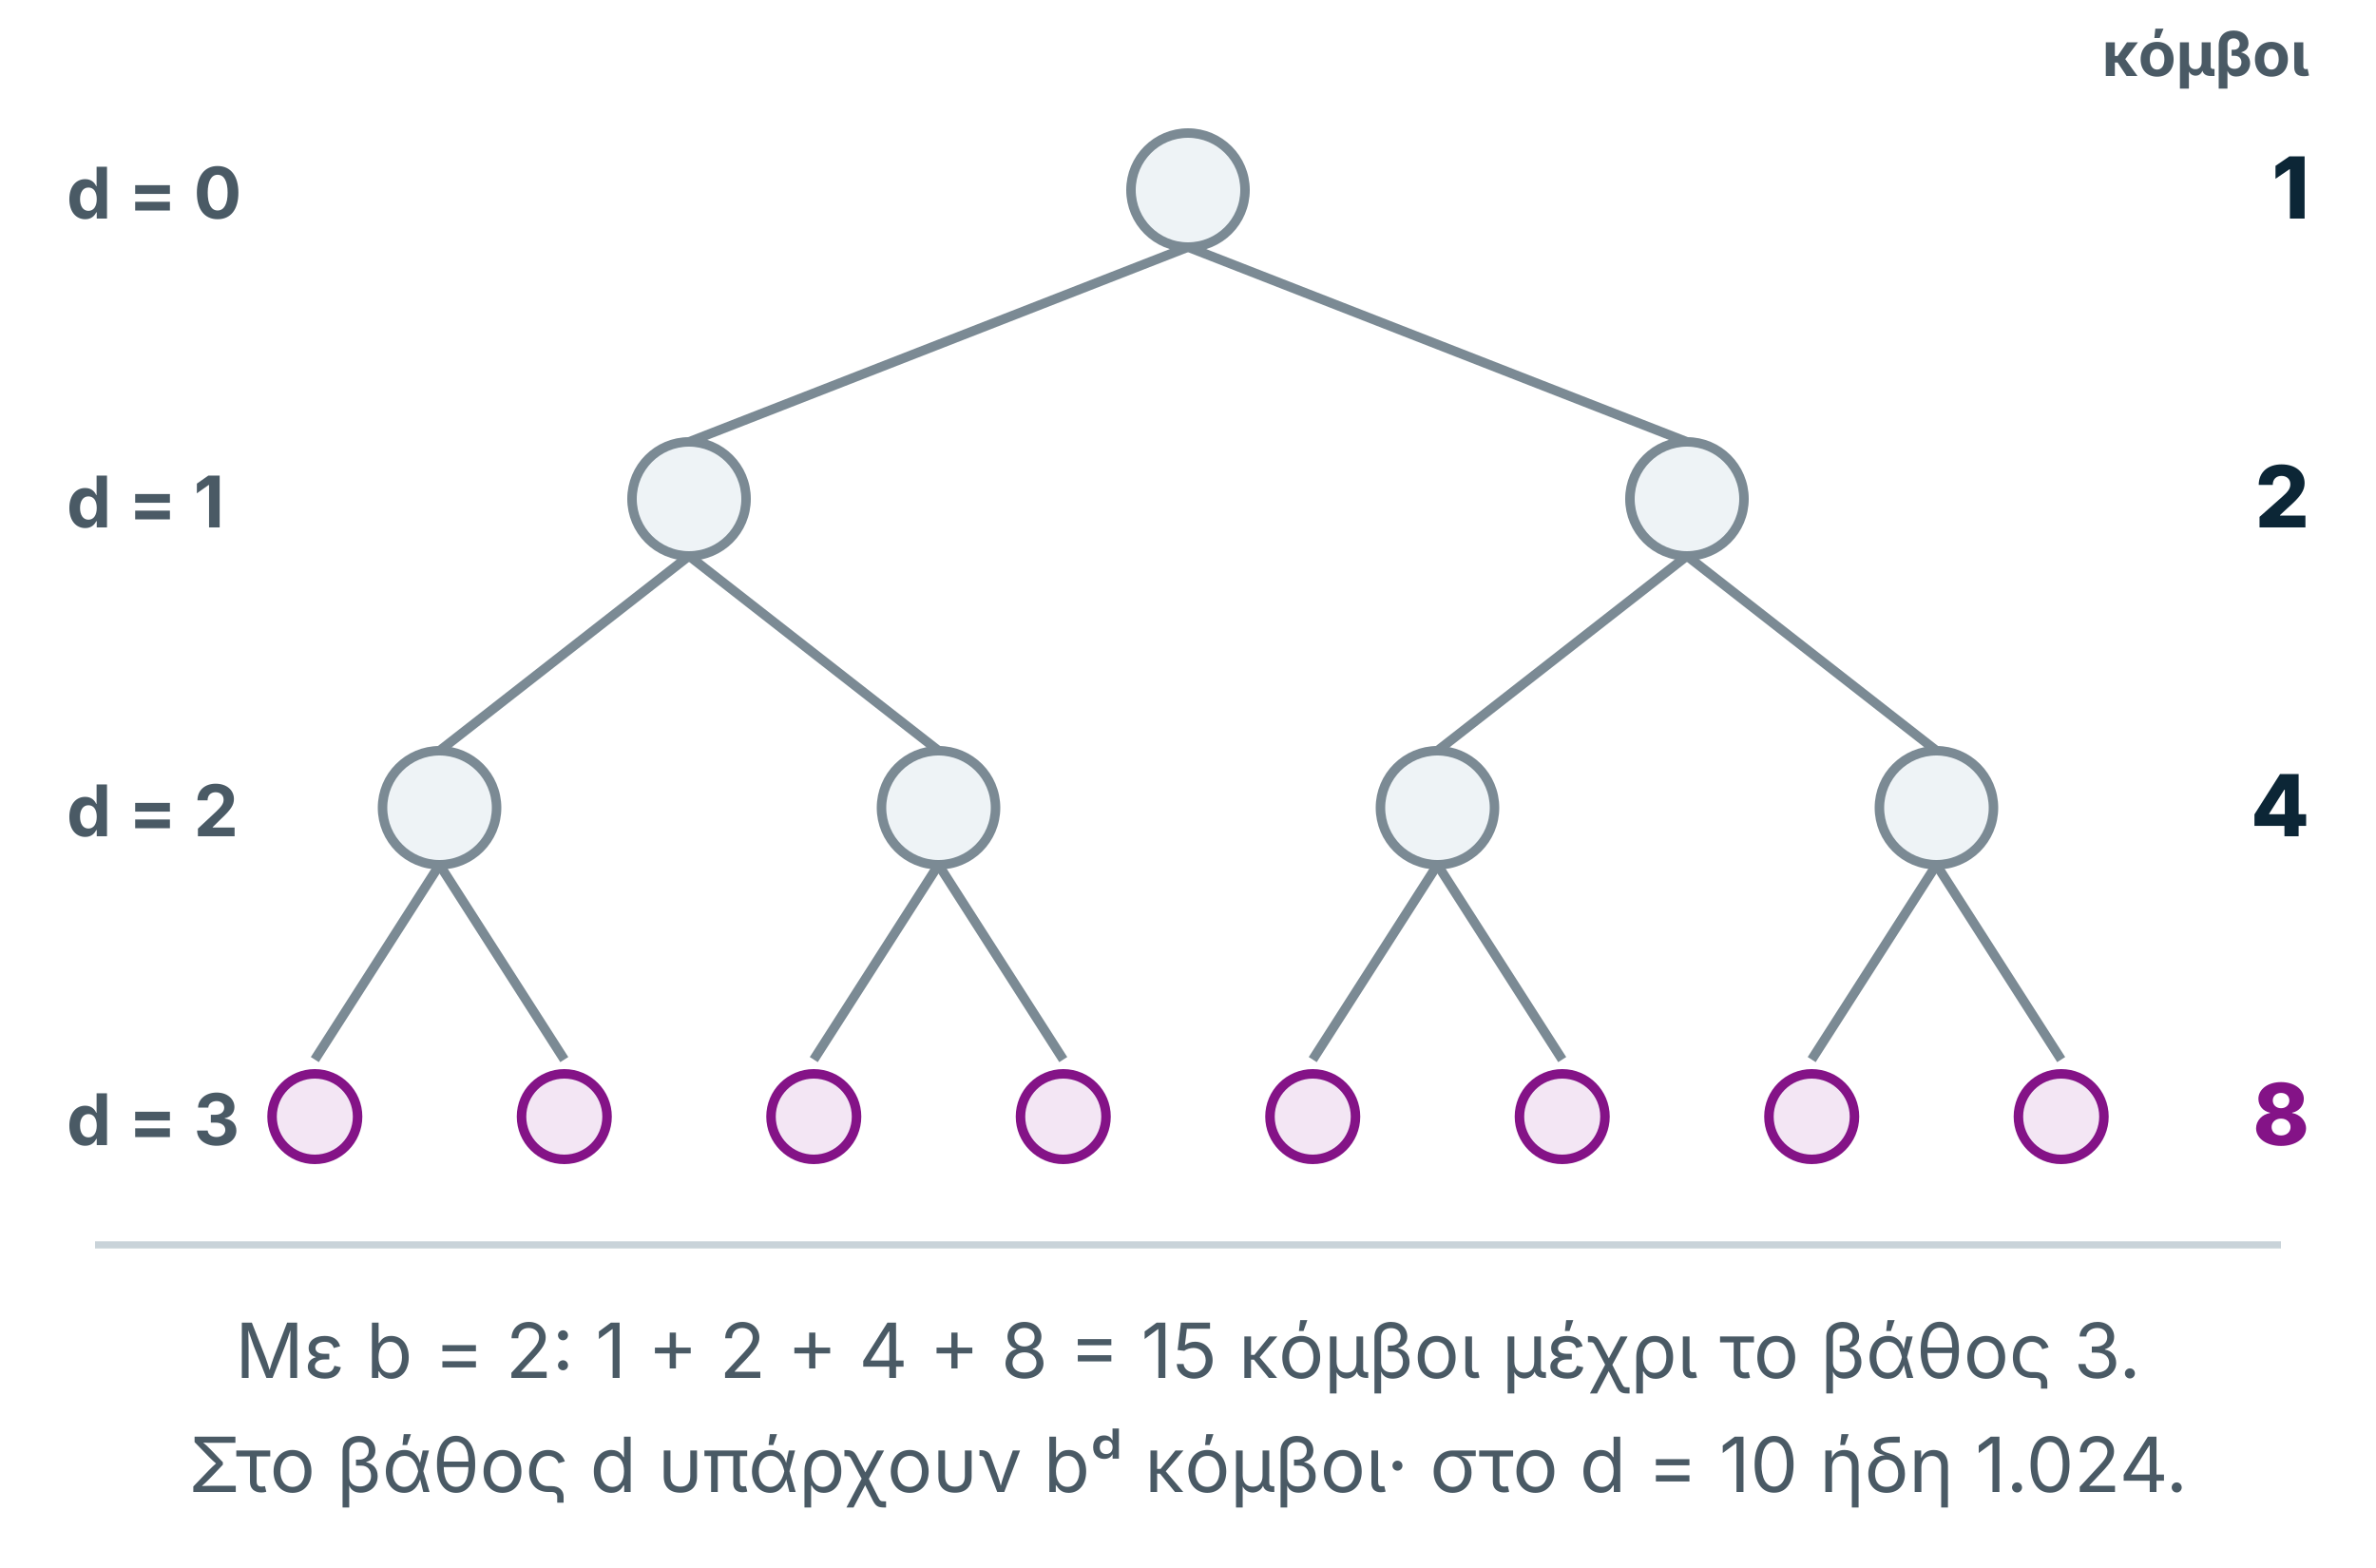
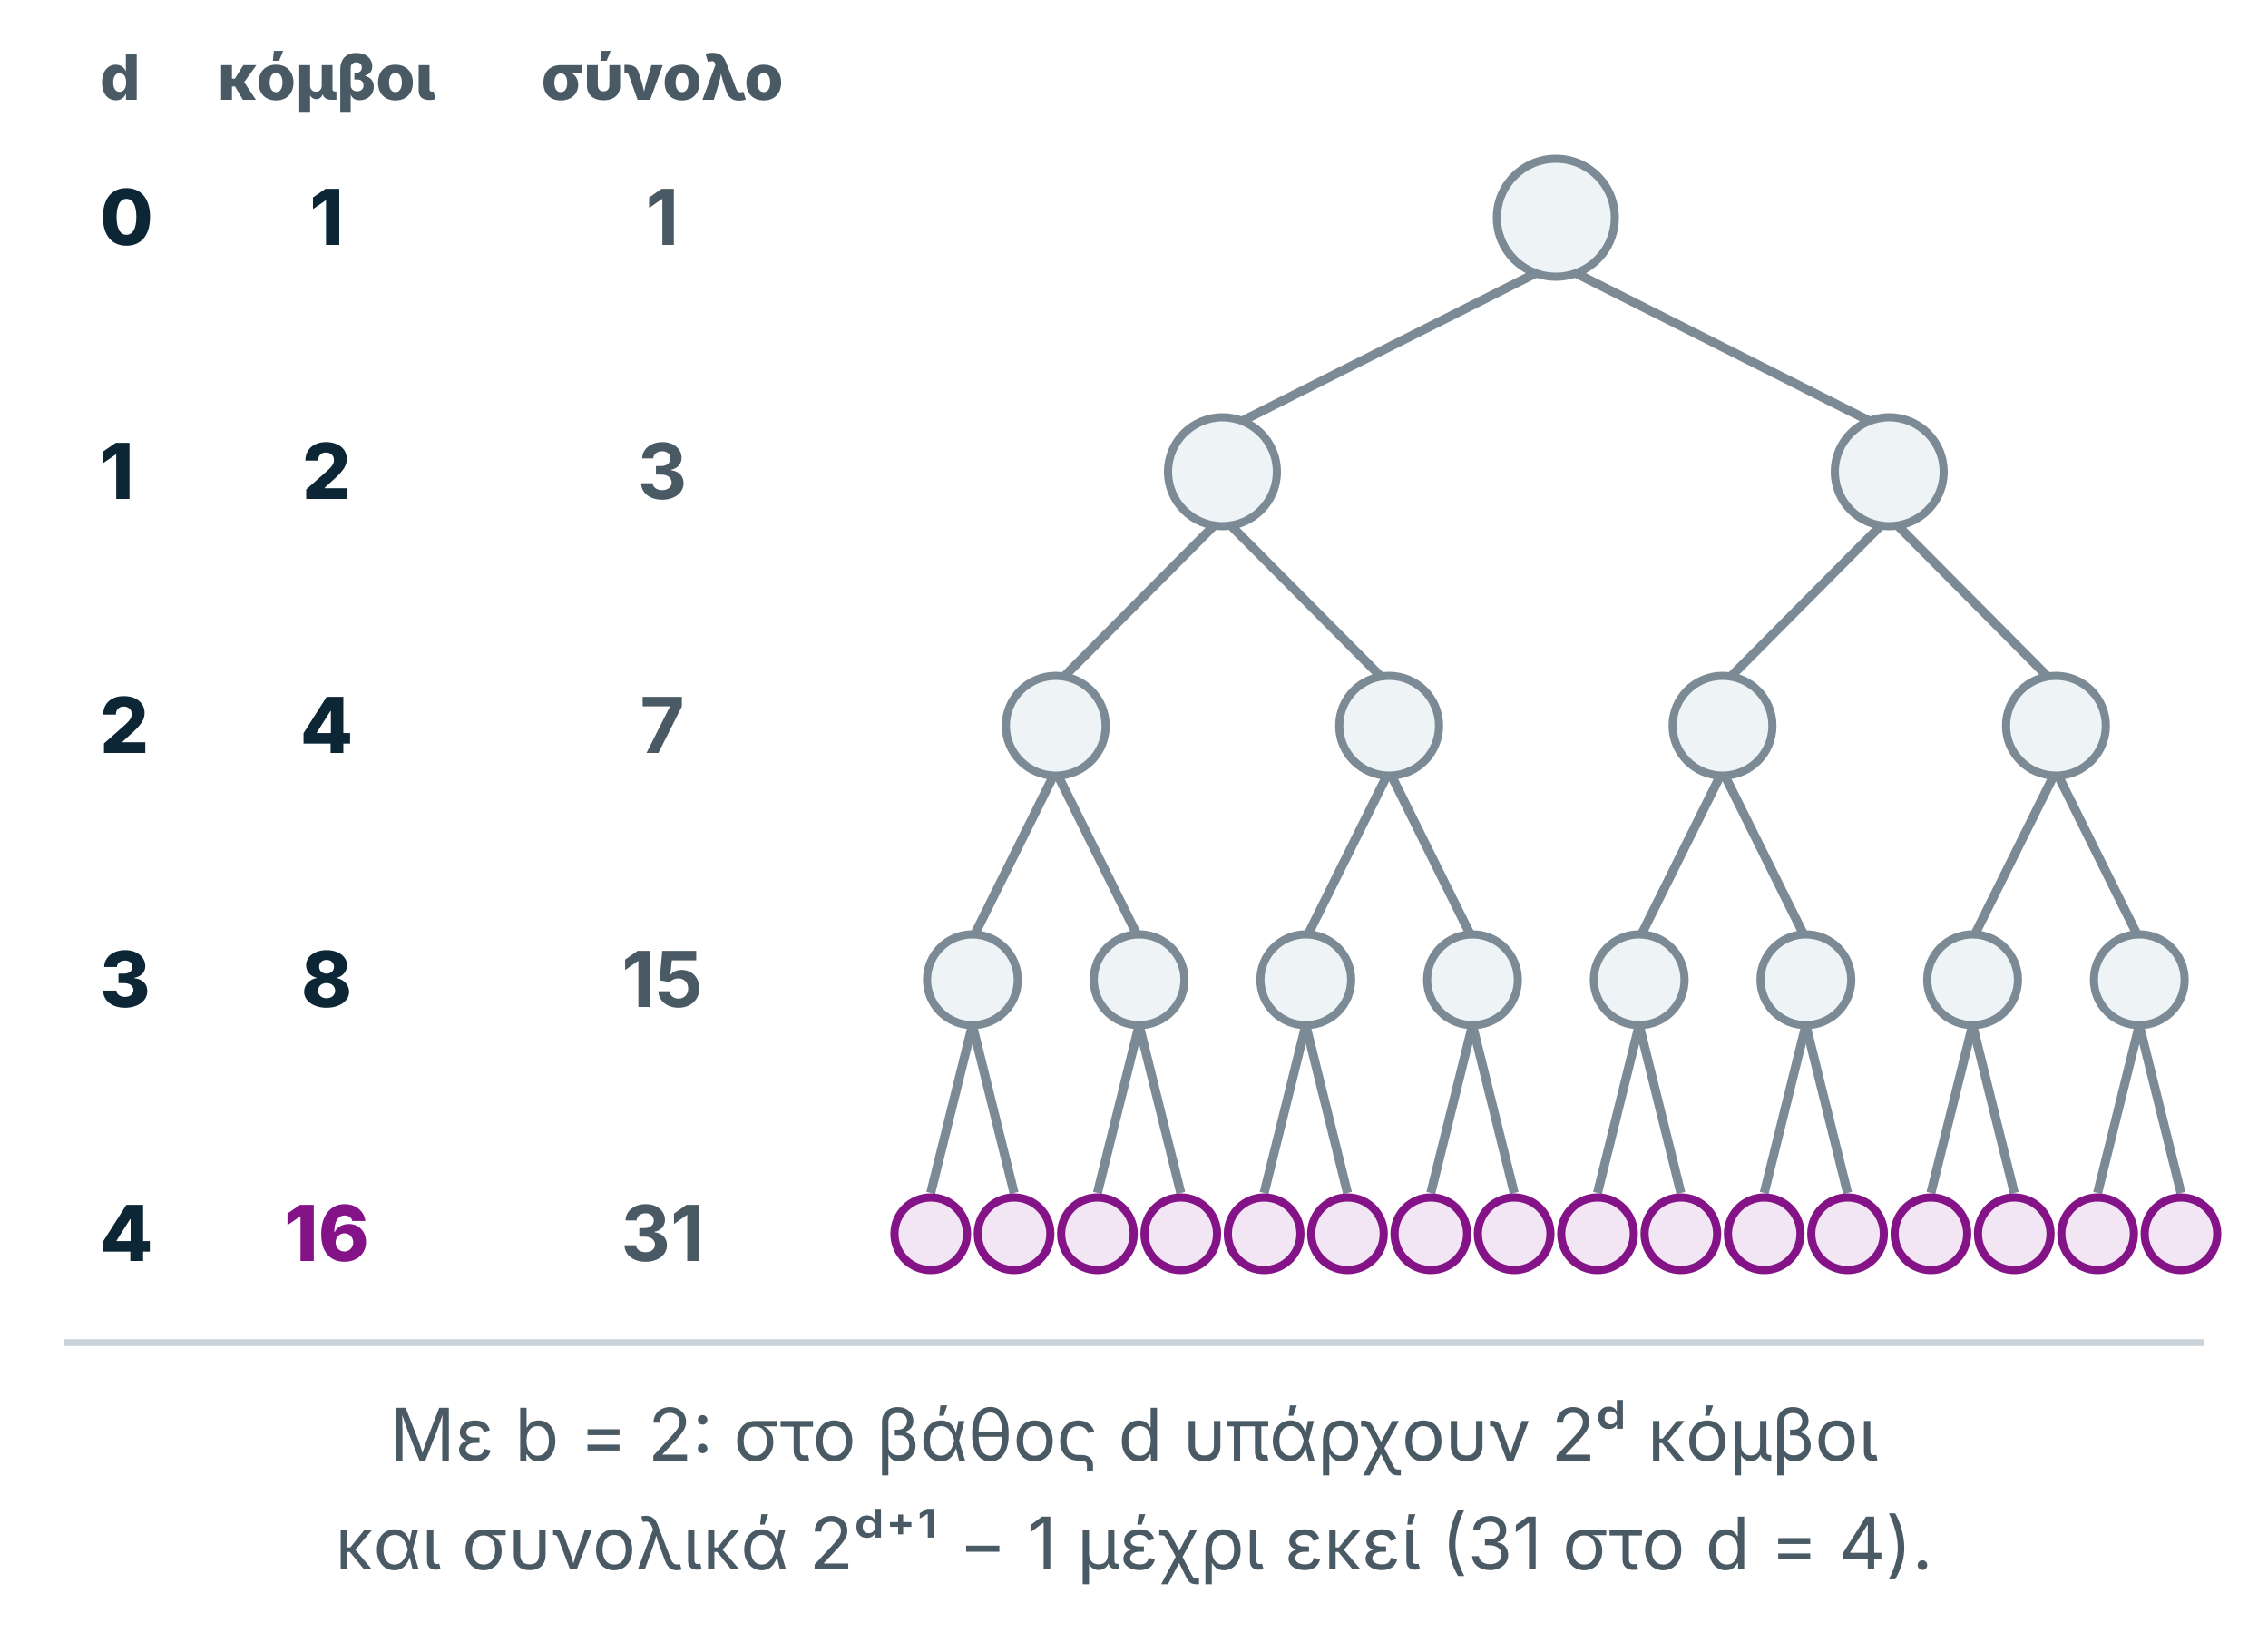
- <svg xmlns="http://www.w3.org/2000/svg" viewBox="0 0 500 330" width="500" height="330" font-family="system-ui, -apple-system, 'Segoe UI', sans-serif">
+ <svg xmlns="http://www.w3.org/2000/svg" viewBox="0 0 500 362" width="500" height="362" font-family="system-ui, -apple-system, 'Segoe UI', sans-serif">
  <defs>
    <marker id="a-ink" viewBox="0 0 10 10" refX="9" refY="5" markerWidth="7" markerHeight="7" orient="auto-start-reverse">
      <path d="M0 0L10 5L0 10z" fill="#0c2636" />
    </marker>
    <marker id="a-acc" viewBox="0 0 10 10" refX="9" refY="5" markerWidth="7" markerHeight="7" orient="auto-start-reverse">
      <path d="M0 0L10 5L0 10z" fill="#841387" />
    </marker>
    <marker id="a-ok" viewBox="0 0 10 10" refX="9" refY="5" markerWidth="7" markerHeight="7" orient="auto-start-reverse">
      <path d="M0 0L10 5L0 10z" fill="#2e7d32" />
    </marker>
    <marker id="a-muted" viewBox="0 0 10 10" refX="9" refY="5" markerWidth="7" markerHeight="7" orient="auto-start-reverse">
      <path d="M0 0L10 5L0 10z" fill="#7b8a94" />
    </marker>
  </defs>
-   <rect width="500" height="330" fill="#ffffff" />
-   <line x1="250" y1="52" x2="145" y2="93" stroke="#7b8a94" stroke-width="2" />
-   <line x1="250" y1="52" x2="355" y2="93" stroke="#7b8a94" stroke-width="2" />
-   <line x1="145" y1="117" x2="92.5" y2="158" stroke="#7b8a94" stroke-width="2" />
-   <line x1="145" y1="117" x2="197.5" y2="158" stroke="#7b8a94" stroke-width="2" />
-   <line x1="355" y1="117" x2="302.5" y2="158" stroke="#7b8a94" stroke-width="2" />
-   <line x1="355" y1="117" x2="407.5" y2="158" stroke="#7b8a94" stroke-width="2" />
-   <line x1="92.5" y1="182" x2="66.25" y2="223" stroke="#7b8a94" stroke-width="2" />
-   <line x1="92.5" y1="182" x2="118.75" y2="223" stroke="#7b8a94" stroke-width="2" />
-   <line x1="197.5" y1="182" x2="171.25" y2="223" stroke="#7b8a94" stroke-width="2" />
-   <line x1="197.5" y1="182" x2="223.75" y2="223" stroke="#7b8a94" stroke-width="2" />
-   <line x1="302.5" y1="182" x2="276.25" y2="223" stroke="#7b8a94" stroke-width="2" />
-   <line x1="302.5" y1="182" x2="328.75" y2="223" stroke="#7b8a94" stroke-width="2" />
-   <line x1="407.5" y1="182" x2="381.25" y2="223" stroke="#7b8a94" stroke-width="2" />
-   <line x1="407.5" y1="182" x2="433.75" y2="223" stroke="#7b8a94" stroke-width="2" />
-   <circle cx="250" cy="40" r="12" fill="#eef3f6" stroke="#7b8a94" stroke-width="2" />
-   <text x="486" y="46" text-anchor="end" font-size="18" font-weight="800" fill="#0c2636">1</text>
-   <text x="14" y="46" text-anchor="start" font-size="15" font-weight="700" fill="#4a5a65">d = 0</text>
-   <circle cx="145" cy="105" r="12" fill="#eef3f6" stroke="#7b8a94" stroke-width="2" />
-   <circle cx="355" cy="105" r="12" fill="#eef3f6" stroke="#7b8a94" stroke-width="2" />
-   <text x="486" y="111" text-anchor="end" font-size="18" font-weight="800" fill="#0c2636">2</text>
-   <text x="14" y="111" text-anchor="start" font-size="15" font-weight="700" fill="#4a5a65">d = 1</text>
-   <circle cx="92.5" cy="170" r="12" fill="#eef3f6" stroke="#7b8a94" stroke-width="2" />
-   <circle cx="197.5" cy="170" r="12" fill="#eef3f6" stroke="#7b8a94" stroke-width="2" />
-   <circle cx="302.5" cy="170" r="12" fill="#eef3f6" stroke="#7b8a94" stroke-width="2" />
-   <circle cx="407.5" cy="170" r="12" fill="#eef3f6" stroke="#7b8a94" stroke-width="2" />
-   <text x="486" y="176" text-anchor="end" font-size="18" font-weight="800" fill="#0c2636">4</text>
-   <text x="14" y="176" text-anchor="start" font-size="15" font-weight="700" fill="#4a5a65">d = 2</text>
-   <circle cx="66.25" cy="235" r="9" fill="#f3e6f4" stroke="#841387" stroke-width="2" />
-   <circle cx="118.75" cy="235" r="9" fill="#f3e6f4" stroke="#841387" stroke-width="2" />
-   <circle cx="171.25" cy="235" r="9" fill="#f3e6f4" stroke="#841387" stroke-width="2" />
-   <circle cx="223.75" cy="235" r="9" fill="#f3e6f4" stroke="#841387" stroke-width="2" />
-   <circle cx="276.25" cy="235" r="9" fill="#f3e6f4" stroke="#841387" stroke-width="2" />
-   <circle cx="328.75" cy="235" r="9" fill="#f3e6f4" stroke="#841387" stroke-width="2" />
-   <circle cx="381.25" cy="235" r="9" fill="#f3e6f4" stroke="#841387" stroke-width="2" />
-   <circle cx="433.75" cy="235" r="9" fill="#f3e6f4" stroke="#841387" stroke-width="2" />
-   <text x="486" y="241" text-anchor="end" font-size="18" font-weight="800" fill="#841387">8</text>
-   <text x="14" y="241" text-anchor="start" font-size="15" font-weight="700" fill="#4a5a65">d = 3</text>
-   <text x="486" y="16" text-anchor="end" font-size="13" font-weight="700" fill="#4a5a65">κόμβοι</text>
-   <line x1="20" y1="262" x2="480" y2="262" stroke="#c9d3d9" stroke-width="1.5" />
-   <text x="250" y="290" text-anchor="middle" font-size="16" font-weight="400" fill="#4a5a65">Με b = 2: 1 + 2 + 4 + 8 = 15 κόμβοι μέχρι το βάθος 3.</text>
-   <text x="250" y="314" text-anchor="middle" font-size="16" font-weight="400" fill="#4a5a65">Στο βάθος d υπάρχουν bᵈ κόμβοι· στο d = 10 ήδη 1.024.</text>
+   <rect width="500" height="362" fill="#ffffff" />
+   <text x="22" y="22" text-anchor="start" font-size="14" font-weight="800" fill="#4a5a65">d</text>
+   <text x="72" y="22" text-anchor="middle" font-size="14" font-weight="800" fill="#4a5a65">κόμβοι</text>
+   <text x="146" y="22" text-anchor="middle" font-size="14" font-weight="800" fill="#4a5a65">σύνολο</text>
+   <line x1="343" y1="58" x2="269.5" y2="95" stroke="#7b8a94" stroke-width="2" />
+   <line x1="343" y1="58" x2="416.5" y2="95" stroke="#7b8a94" stroke-width="2" />
+   <line x1="269.5" y1="114" x2="232.75" y2="151" stroke="#7b8a94" stroke-width="2" />
+   <line x1="269.5" y1="114" x2="306.25" y2="151" stroke="#7b8a94" stroke-width="2" />
+   <line x1="416.5" y1="114" x2="379.75" y2="151" stroke="#7b8a94" stroke-width="2" />
+   <line x1="416.5" y1="114" x2="453.25" y2="151" stroke="#7b8a94" stroke-width="2" />
+   <line x1="232.75" y1="170" x2="214.375" y2="207" stroke="#7b8a94" stroke-width="2" />
+   <line x1="232.75" y1="170" x2="251.125" y2="207" stroke="#7b8a94" stroke-width="2" />
+   <line x1="306.25" y1="170" x2="287.875" y2="207" stroke="#7b8a94" stroke-width="2" />
+   <line x1="306.25" y1="170" x2="324.625" y2="207" stroke="#7b8a94" stroke-width="2" />
+   <line x1="379.75" y1="170" x2="361.375" y2="207" stroke="#7b8a94" stroke-width="2" />
+   <line x1="379.75" y1="170" x2="398.125" y2="207" stroke="#7b8a94" stroke-width="2" />
+   <line x1="453.25" y1="170" x2="434.875" y2="207" stroke="#7b8a94" stroke-width="2" />
+   <line x1="453.25" y1="170" x2="471.625" y2="207" stroke="#7b8a94" stroke-width="2" />
+   <line x1="214.375" y1="226" x2="205.188" y2="263" stroke="#7b8a94" stroke-width="2" />
+   <line x1="214.375" y1="226" x2="223.562" y2="263" stroke="#7b8a94" stroke-width="2" />
+   <line x1="251.125" y1="226" x2="241.938" y2="263" stroke="#7b8a94" stroke-width="2" />
+   <line x1="251.125" y1="226" x2="260.312" y2="263" stroke="#7b8a94" stroke-width="2" />
+   <line x1="287.875" y1="226" x2="278.688" y2="263" stroke="#7b8a94" stroke-width="2" />
+   <line x1="287.875" y1="226" x2="297.062" y2="263" stroke="#7b8a94" stroke-width="2" />
+   <line x1="324.625" y1="226" x2="315.438" y2="263" stroke="#7b8a94" stroke-width="2" />
+   <line x1="324.625" y1="226" x2="333.812" y2="263" stroke="#7b8a94" stroke-width="2" />
+   <line x1="361.375" y1="226" x2="352.188" y2="263" stroke="#7b8a94" stroke-width="2" />
+   <line x1="361.375" y1="226" x2="370.562" y2="263" stroke="#7b8a94" stroke-width="2" />
+   <line x1="398.125" y1="226" x2="388.938" y2="263" stroke="#7b8a94" stroke-width="2" />
+   <line x1="398.125" y1="226" x2="407.312" y2="263" stroke="#7b8a94" stroke-width="2" />
+   <line x1="434.875" y1="226" x2="425.688" y2="263" stroke="#7b8a94" stroke-width="2" />
+   <line x1="434.875" y1="226" x2="444.062" y2="263" stroke="#7b8a94" stroke-width="2" />
+   <line x1="471.625" y1="226" x2="462.438" y2="263" stroke="#7b8a94" stroke-width="2" />
+   <line x1="471.625" y1="226" x2="480.812" y2="263" stroke="#7b8a94" stroke-width="2" />
+   <circle cx="343" cy="48" r="13" fill="#eef3f6" stroke="#7b8a94" stroke-width="1.8" />
+   <text x="22" y="54" text-anchor="start" font-size="17" font-weight="800" fill="#0c2636">0</text>
+   <text x="72" y="54" text-anchor="middle" font-size="17" font-weight="800" fill="#0c2636">1</text>
+   <text x="146" y="54" text-anchor="middle" font-size="17" font-weight="700" fill="#4a5a65">1</text>
+   <circle cx="269.5" cy="104" r="12" fill="#eef3f6" stroke="#7b8a94" stroke-width="1.8" />
+   <circle cx="416.5" cy="104" r="12" fill="#eef3f6" stroke="#7b8a94" stroke-width="1.8" />
+   <text x="22" y="110" text-anchor="start" font-size="17" font-weight="800" fill="#0c2636">1</text>
+   <text x="72" y="110" text-anchor="middle" font-size="17" font-weight="800" fill="#0c2636">2</text>
+   <text x="146" y="110" text-anchor="middle" font-size="17" font-weight="700" fill="#4a5a65">3</text>
+   <circle cx="232.75" cy="160" r="11" fill="#eef3f6" stroke="#7b8a94" stroke-width="1.8" />
+   <circle cx="306.25" cy="160" r="11" fill="#eef3f6" stroke="#7b8a94" stroke-width="1.8" />
+   <circle cx="379.75" cy="160" r="11" fill="#eef3f6" stroke="#7b8a94" stroke-width="1.8" />
+   <circle cx="453.25" cy="160" r="11" fill="#eef3f6" stroke="#7b8a94" stroke-width="1.8" />
+   <text x="22" y="166" text-anchor="start" font-size="17" font-weight="800" fill="#0c2636">2</text>
+   <text x="72" y="166" text-anchor="middle" font-size="17" font-weight="800" fill="#0c2636">4</text>
+   <text x="146" y="166" text-anchor="middle" font-size="17" font-weight="700" fill="#4a5a65">7</text>
+   <circle cx="214.375" cy="216" r="10" fill="#eef3f6" stroke="#7b8a94" stroke-width="1.8" />
+   <circle cx="251.125" cy="216" r="10" fill="#eef3f6" stroke="#7b8a94" stroke-width="1.8" />
+   <circle cx="287.875" cy="216" r="10" fill="#eef3f6" stroke="#7b8a94" stroke-width="1.8" />
+   <circle cx="324.625" cy="216" r="10" fill="#eef3f6" stroke="#7b8a94" stroke-width="1.8" />
+   <circle cx="361.375" cy="216" r="10" fill="#eef3f6" stroke="#7b8a94" stroke-width="1.8" />
+   <circle cx="398.125" cy="216" r="10" fill="#eef3f6" stroke="#7b8a94" stroke-width="1.8" />
+   <circle cx="434.875" cy="216" r="10" fill="#eef3f6" stroke="#7b8a94" stroke-width="1.8" />
+   <circle cx="471.625" cy="216" r="10" fill="#eef3f6" stroke="#7b8a94" stroke-width="1.8" />
+   <text x="22" y="222" text-anchor="start" font-size="17" font-weight="800" fill="#0c2636">3</text>
+   <text x="72" y="222" text-anchor="middle" font-size="17" font-weight="800" fill="#0c2636">8</text>
+   <text x="146" y="222" text-anchor="middle" font-size="17" font-weight="700" fill="#4a5a65">15</text>
+   <circle cx="205.188" cy="272" r="8" fill="#f3e6f4" stroke="#841387" stroke-width="1.8" />
+   <circle cx="223.562" cy="272" r="8" fill="#f3e6f4" stroke="#841387" stroke-width="1.8" />
+   <circle cx="241.938" cy="272" r="8" fill="#f3e6f4" stroke="#841387" stroke-width="1.8" />
+   <circle cx="260.312" cy="272" r="8" fill="#f3e6f4" stroke="#841387" stroke-width="1.8" />
+   <circle cx="278.688" cy="272" r="8" fill="#f3e6f4" stroke="#841387" stroke-width="1.8" />
+   <circle cx="297.062" cy="272" r="8" fill="#f3e6f4" stroke="#841387" stroke-width="1.8" />
+   <circle cx="315.438" cy="272" r="8" fill="#f3e6f4" stroke="#841387" stroke-width="1.8" />
+   <circle cx="333.812" cy="272" r="8" fill="#f3e6f4" stroke="#841387" stroke-width="1.8" />
+   <circle cx="352.188" cy="272" r="8" fill="#f3e6f4" stroke="#841387" stroke-width="1.8" />
+   <circle cx="370.562" cy="272" r="8" fill="#f3e6f4" stroke="#841387" stroke-width="1.8" />
+   <circle cx="388.938" cy="272" r="8" fill="#f3e6f4" stroke="#841387" stroke-width="1.8" />
+   <circle cx="407.312" cy="272" r="8" fill="#f3e6f4" stroke="#841387" stroke-width="1.8" />
+   <circle cx="425.688" cy="272" r="8" fill="#f3e6f4" stroke="#841387" stroke-width="1.8" />
+   <circle cx="444.062" cy="272" r="8" fill="#f3e6f4" stroke="#841387" stroke-width="1.8" />
+   <circle cx="462.438" cy="272" r="8" fill="#f3e6f4" stroke="#841387" stroke-width="1.8" />
+   <circle cx="480.812" cy="272" r="8" fill="#f3e6f4" stroke="#841387" stroke-width="1.8" />
+   <text x="22" y="278" text-anchor="start" font-size="17" font-weight="800" fill="#0c2636">4</text>
+   <text x="72" y="278" text-anchor="middle" font-size="17" font-weight="800" fill="#841387">16</text>
+   <text x="146" y="278" text-anchor="middle" font-size="17" font-weight="700" fill="#4a5a65">31</text>
+   <line x1="14" y1="296" x2="486" y2="296" stroke="#c9d3d9" stroke-width="1.5" />
+   <text x="250" y="322" text-anchor="middle" font-size="16" font-weight="400" fill="#4a5a65">Με b = 2: στο βάθος d υπάρχουν 2ᵈ κόμβοι</text>
+   <text x="250" y="346" text-anchor="middle" font-size="16" font-weight="400" fill="#4a5a65">και συνολικά 2ᵈ⁺¹ − 1 μέχρι εκεί (31 στο d = 4).</text>
</svg>
